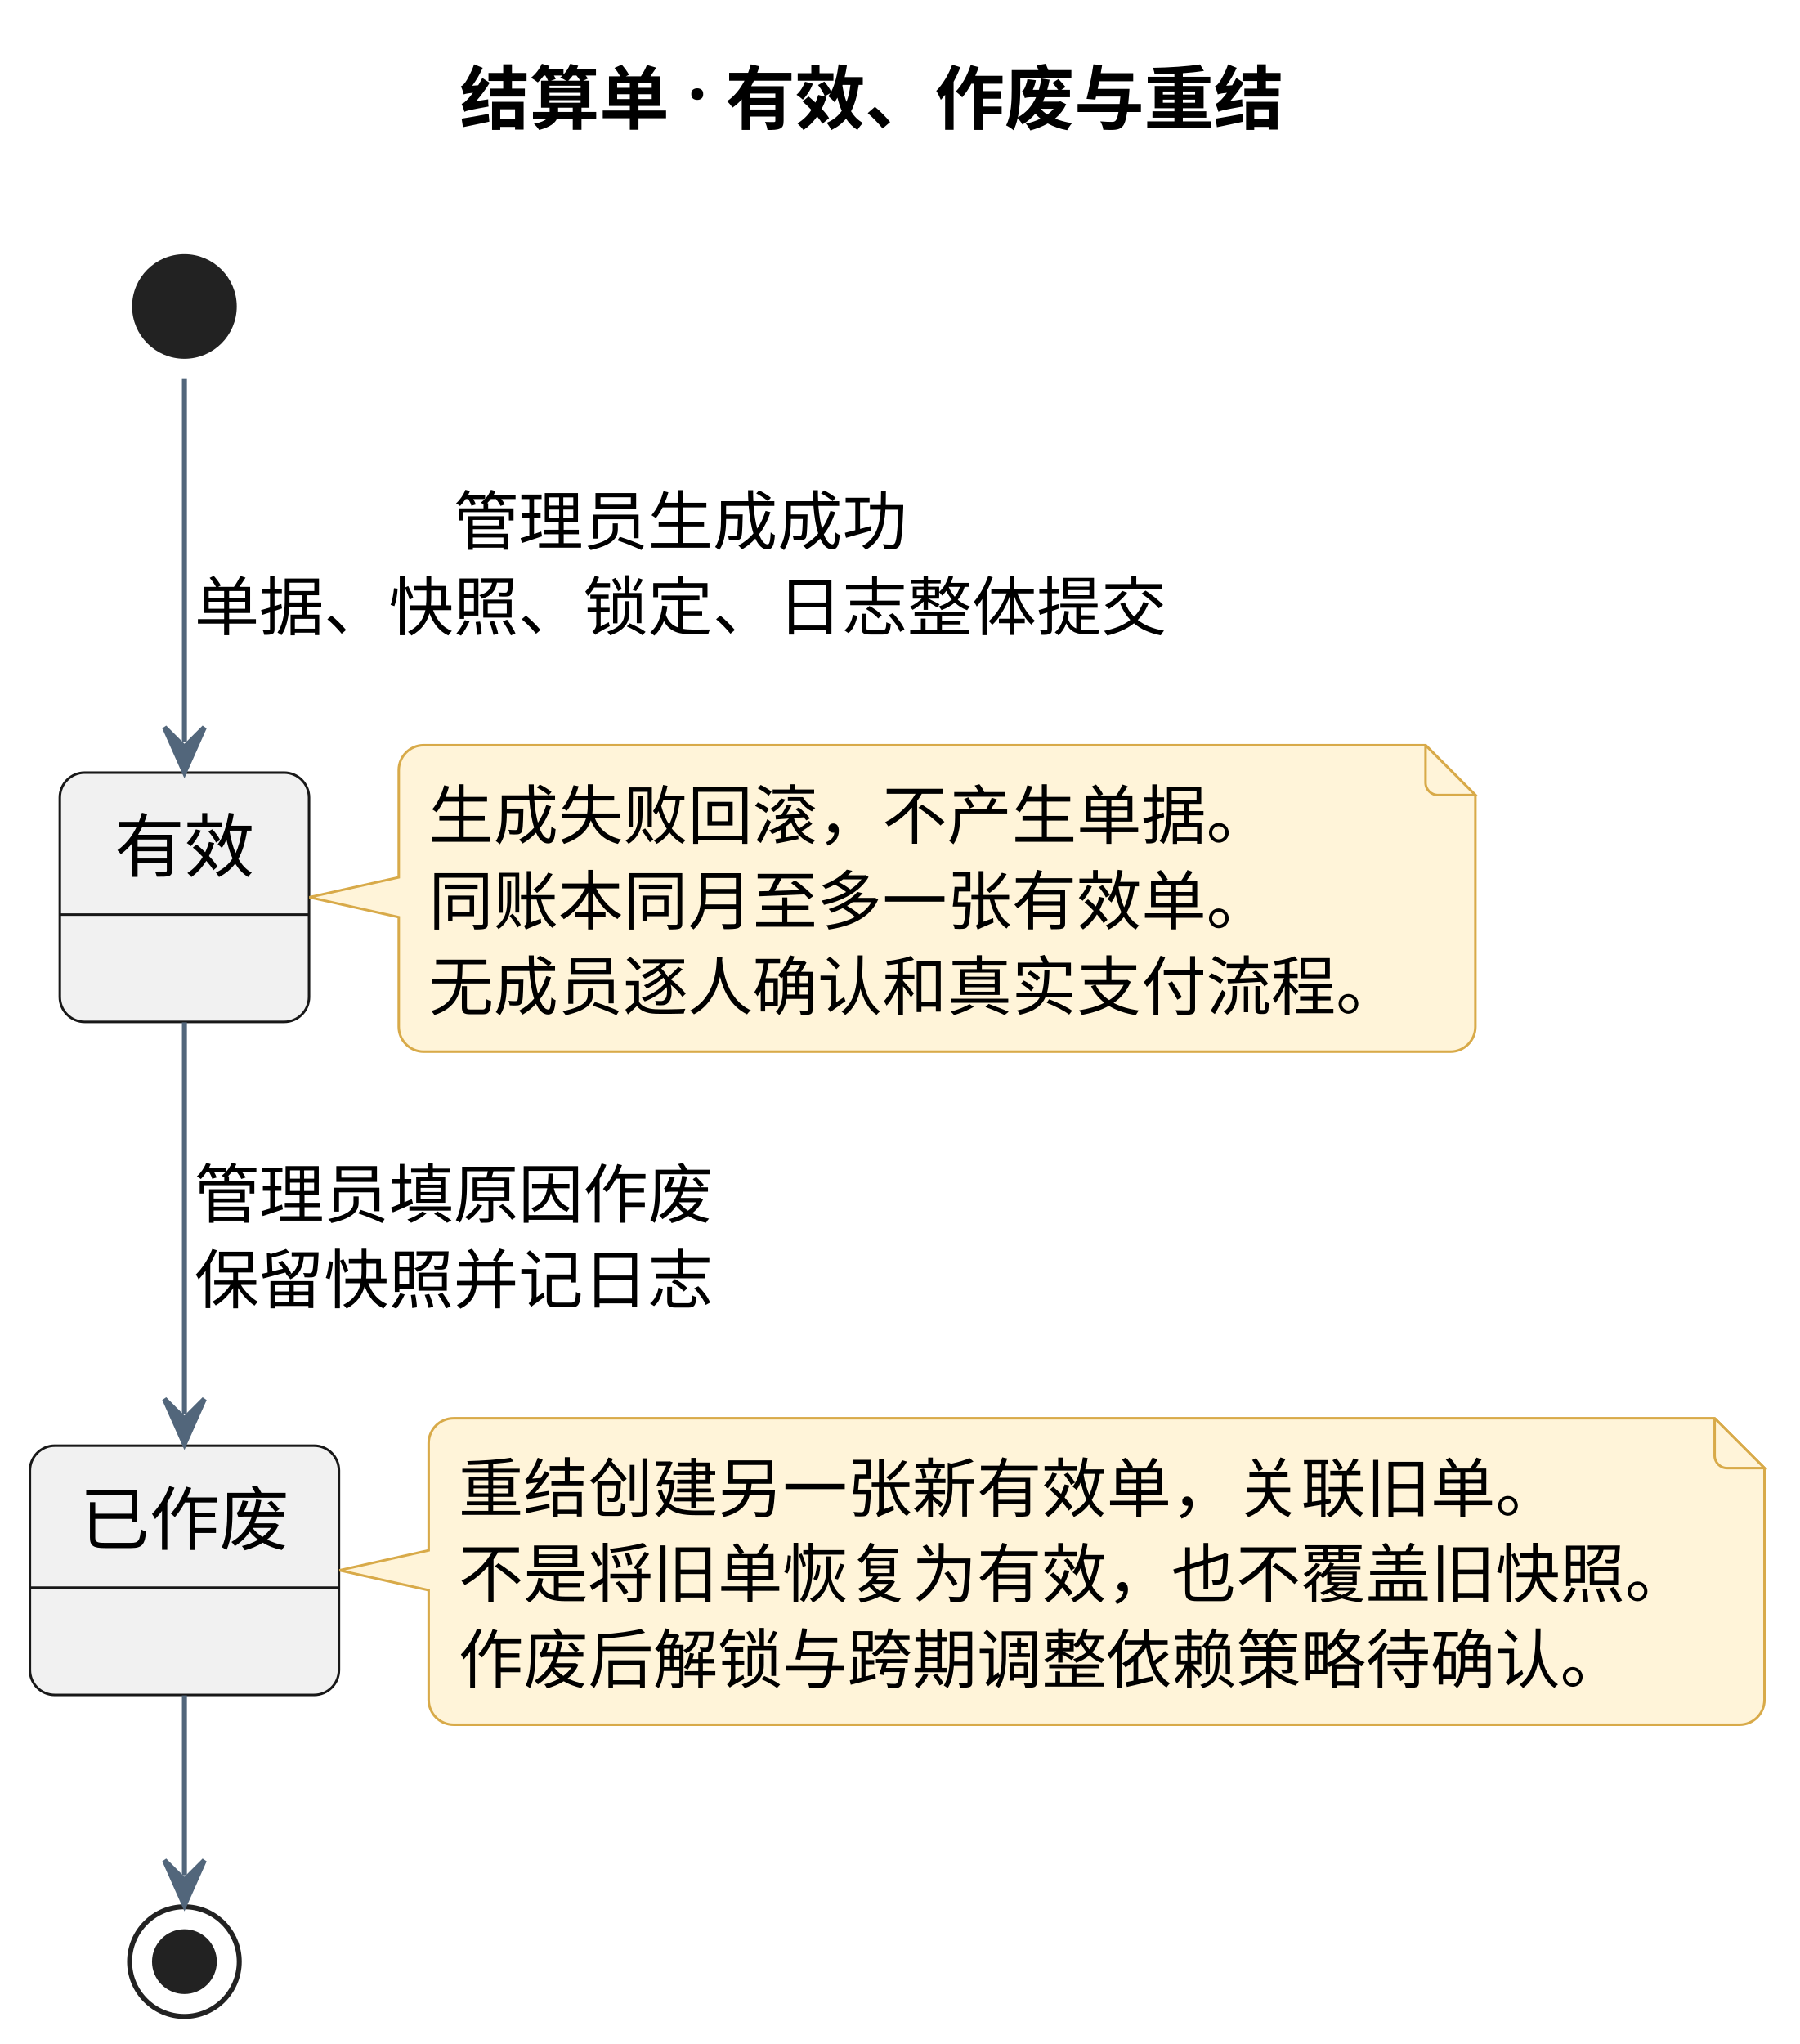
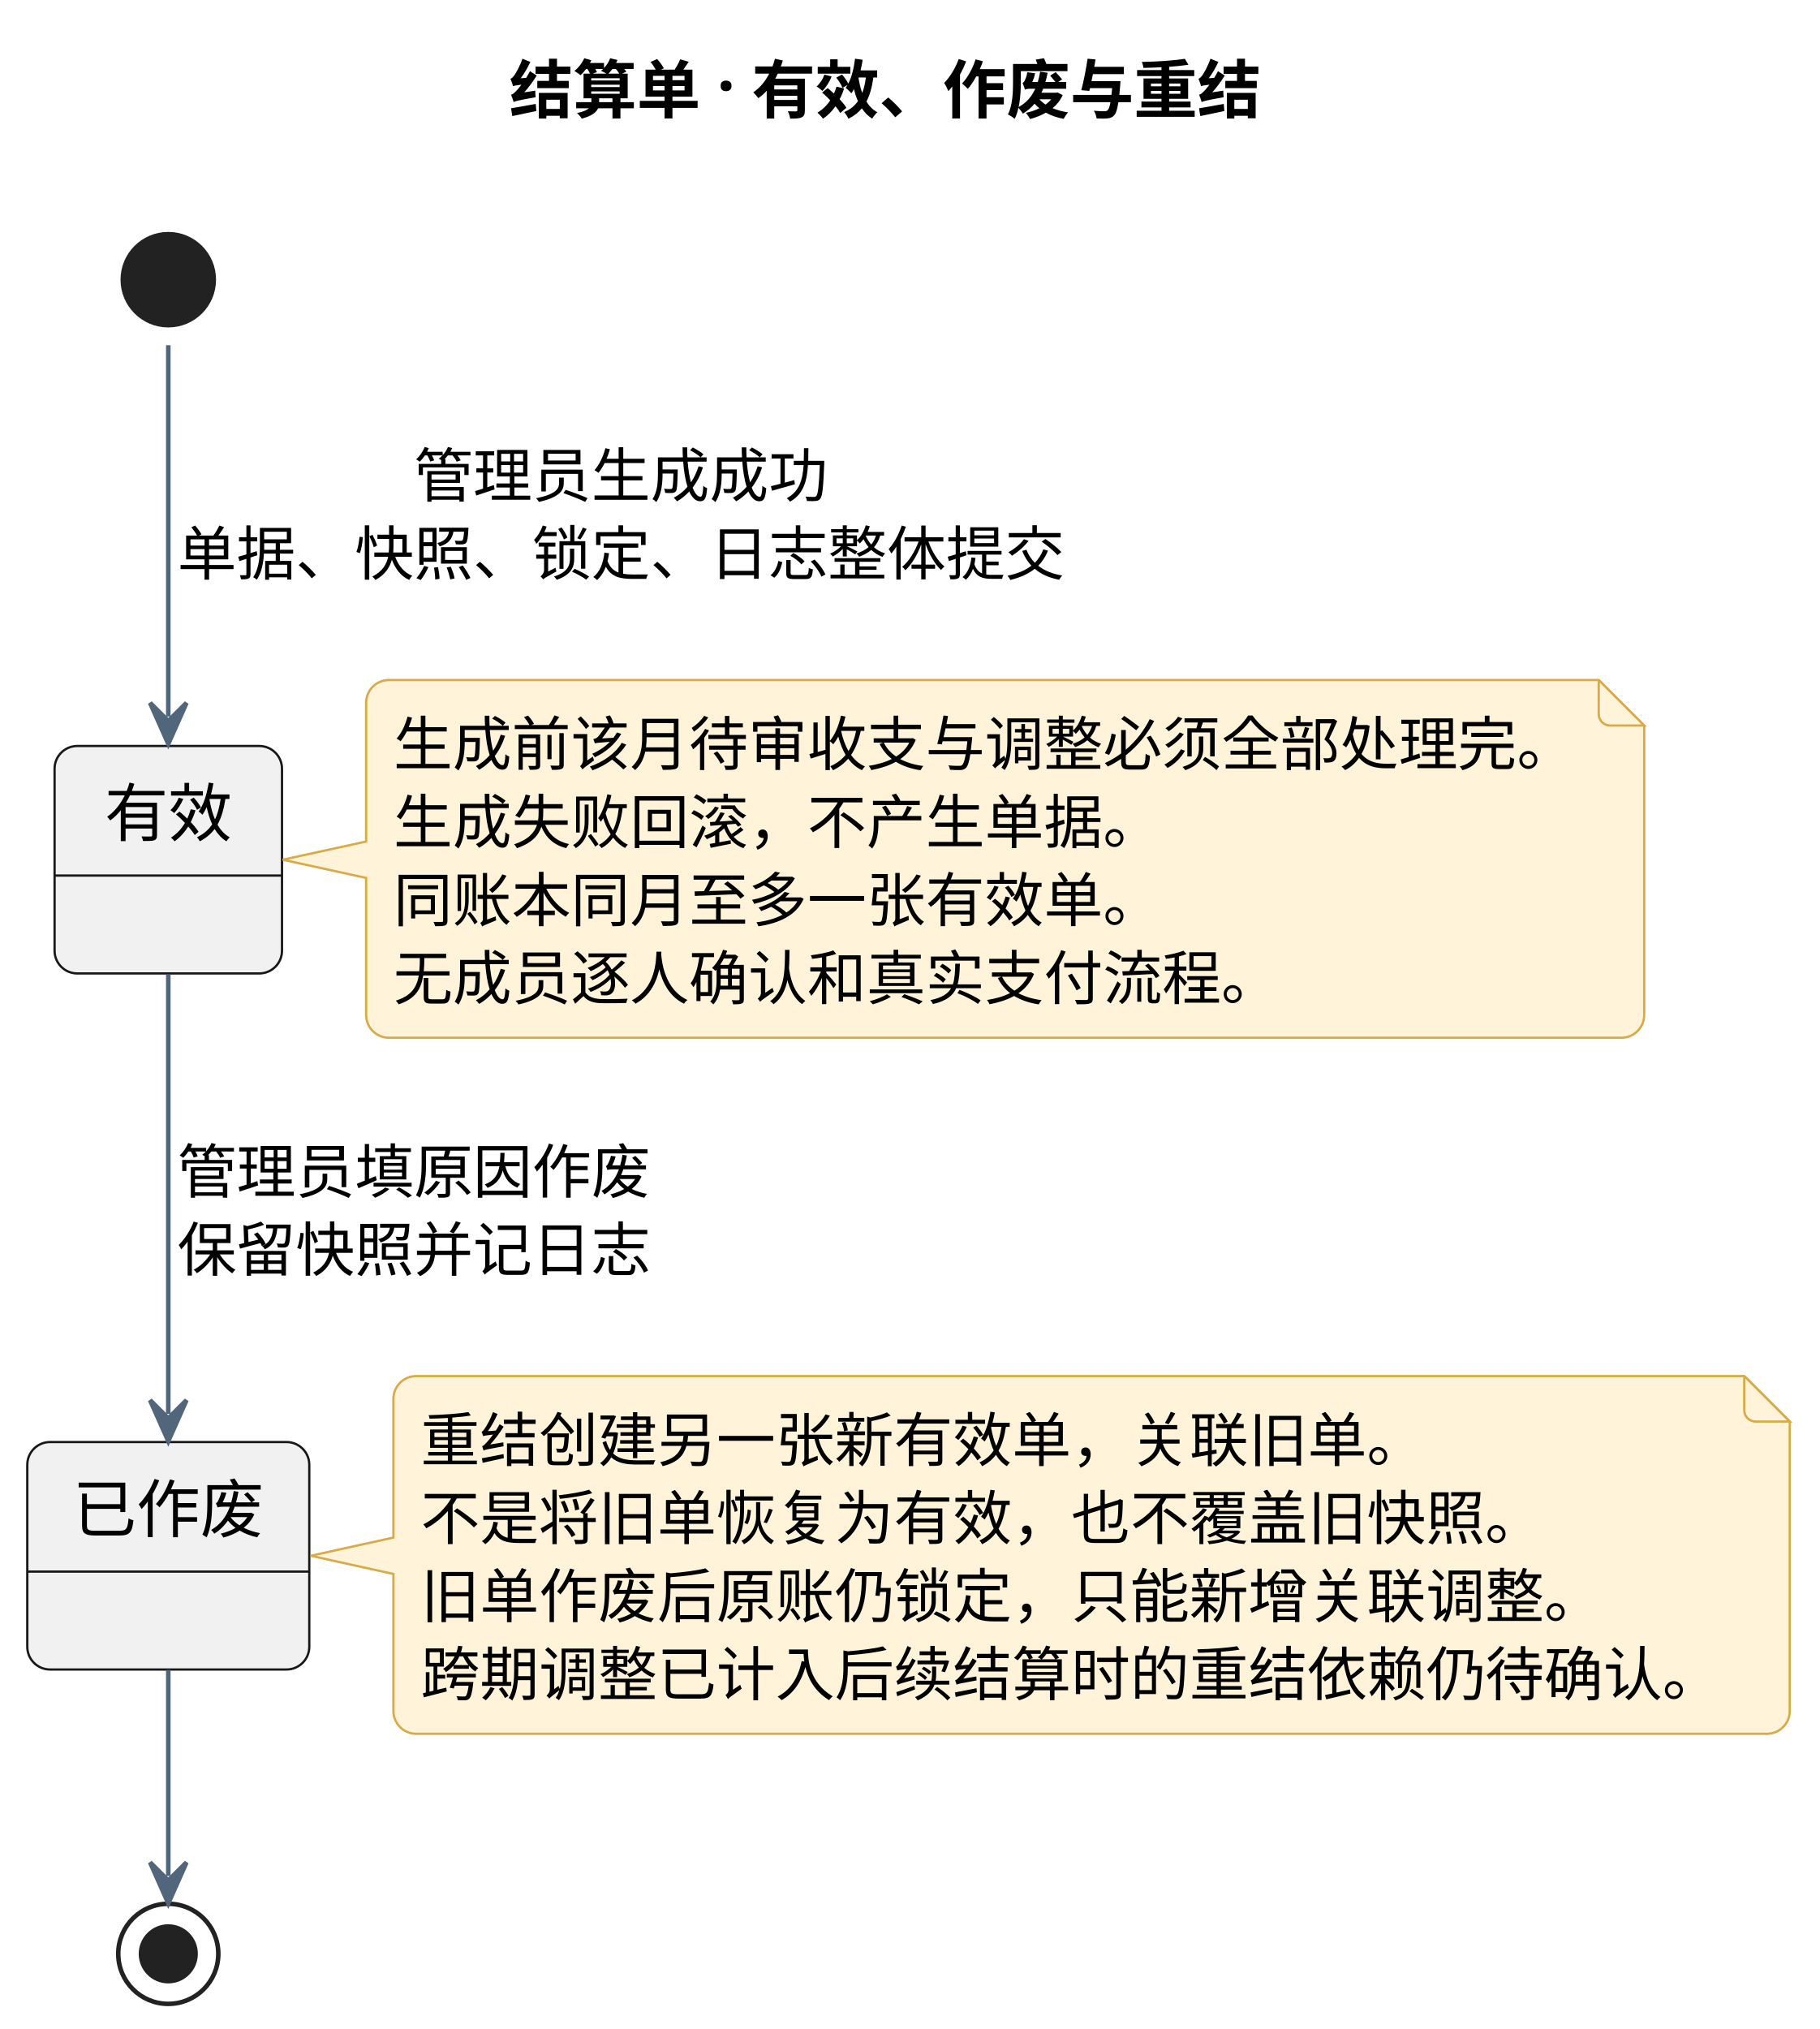
- <svg xmlns="http://www.w3.org/2000/svg" contentStyleType="text/css" height="410px" preserveAspectRatio="none" style="width:361px;height:410px;background:#FFFFFF;" version="1.1" viewBox="0 0 361 410" width="361px" zoomAndPan="magnify">
+ <svg xmlns="http://www.w3.org/2000/svg" contentStyleType="text/css" height="446px" preserveAspectRatio="none" style="width:400px;height:446px;background:#FFFFFF;" version="1.1" viewBox="0 0 400 446" width="400px" zoomAndPan="magnify">
  <defs />
  <g>
-     <text fill="#000000" font-family="Microsoft YaHei" font-size="14" font-weight="bold" lengthAdjust="spacing" textLength="168.492" x="92.254" y="24.814">结算单 · 有效、作废与重结</text>
+     <text fill="#000000" font-family="Microsoft YaHei" font-size="14" font-weight="bold" lengthAdjust="spacing" textLength="168.492" x="112.004" y="24.814">结算单 · 有效、作废与重结</text>
    <g id="Active">
-       <rect fill="#F1F1F1" height="50" rx="5" ry="5" style="stroke:#181818;stroke-width:0.5;" width="50" x="12" y="154.977" />
-       <line style="stroke:#181818;stroke-width:0.5;" x1="12" x2="62" y1="183.455" y2="183.455" />
-       <text fill="#000000" font-family="Microsoft YaHei" font-size="14" lengthAdjust="spacing" textLength="28" x="23" y="174.791">有效</text>
+       <rect fill="#F1F1F1" height="50" rx="5" ry="5" style="stroke:#181818;stroke-width:0.5;" width="50" x="12" y="163.977" />
+       <line style="stroke:#181818;stroke-width:0.5;" x1="12" x2="62" y1="192.455" y2="192.455" />
+       <text fill="#000000" font-family="Microsoft YaHei" font-size="14" lengthAdjust="spacing" textLength="28" x="23" y="183.791">有效</text>
    </g>
    <g id="Void">
-       <rect fill="#F1F1F1" height="50" rx="5" ry="5" style="stroke:#181818;stroke-width:0.5;" width="62" x="6" y="289.978" />
-       <line style="stroke:#181818;stroke-width:0.5;" x1="6" x2="68" y1="318.455" y2="318.455" />
-       <text fill="#000000" font-family="Microsoft YaHei" font-size="14" lengthAdjust="spacing" textLength="42" x="16" y="309.791">已作废</text>
+       <rect fill="#F1F1F1" height="50" rx="5" ry="5" style="stroke:#181818;stroke-width:0.5;" width="62" x="6" y="316.978" />
+       <line style="stroke:#181818;stroke-width:0.5;" x1="6" x2="68" y1="345.455" y2="345.455" />
+       <text fill="#000000" font-family="Microsoft YaHei" font-size="14" lengthAdjust="spacing" textLength="42" x="16" y="336.791">已作废</text>
    </g>
    <ellipse cx="37" cy="61.477" fill="#222222" rx="10" ry="10" style="stroke:#222222;stroke-width:1;" />
-     <ellipse cx="37" cy="393.478" fill="none" rx="11" ry="11" style="stroke:#222222;stroke-width:1;" />
-     <ellipse cx="37" cy="393.478" fill="#222222" rx="6" ry="6" style="stroke:#222222;stroke-width:1;" />
+     <ellipse cx="37" cy="429.478" fill="none" rx="11" ry="11" style="stroke:#222222;stroke-width:1;" />
+     <ellipse cx="37" cy="429.478" fill="#222222" rx="6" ry="6" style="stroke:#222222;stroke-width:1;" />
    <g id="elem_GMN2">
-       <path d="M80,154.477 L80,175.977 L62.068,179.977 L80,183.977 L80,205.951 A5,5 0 0 0 85,210.951 L291,210.951 A5,5 0 0 0 296,205.951 L296,159.477 L286,149.477 L85,149.477 A5,5 0 0 0 80,154.477 " fill="#FFF4D9" style="stroke:#D8AA49;stroke-width:0.5;" />
-       <path d="M286,149.477 L286,156.977 A2.5,2.5 0 0 0 288.5,159.477 L296,159.477 L286,149.477 " fill="#FFF4D9" style="stroke:#D8AA49;stroke-width:0.5;" />
-       <text fill="#000000" font-family="Microsoft YaHei" font-size="13" lengthAdjust="spacing" textLength="169" x="86" y="168.233">生成失败回滚，不产生单据。</text>
-       <text fill="#000000" font-family="Microsoft YaHei" font-size="13" lengthAdjust="spacing" textLength="169" x="86" y="185.391">同账本同月至多一张有效单。</text>
-       <text fill="#000000" font-family="Microsoft YaHei" font-size="13" lengthAdjust="spacing" textLength="195" x="86" y="202.548">无成员逐人确认和真实支付流程。</text>
+       <path d="M80.5,154.477 L80.5,184.977 L62.156,188.977 L80.5,192.977 L80.5,223.108 A5,5 0 0 0 85.5,228.108 L356.5,228.108 A5,5 0 0 0 361.5,223.108 L361.5,159.477 L351.5,149.477 L85.5,149.477 A5,5 0 0 0 80.5,154.477 " fill="#FFF4D9" style="stroke:#D8AA49;stroke-width:0.5;" />
+       <path d="M351.5,149.477 L351.5,156.977 A2.5,2.5 0 0 0 354,159.477 L361.5,159.477 L351.5,149.477 " fill="#FFF4D9" style="stroke:#D8AA49;stroke-width:0.5;" />
+       <text fill="#000000" font-family="Microsoft YaHei" font-size="13" lengthAdjust="spacing" textLength="260" x="86.5" y="168.233">生成前该月待审收支与调整必须全部处理完。</text>
+       <text fill="#000000" font-family="Microsoft YaHei" font-size="13" lengthAdjust="spacing" textLength="169" x="86.5" y="185.391">生成失败回滚，不产生单据。</text>
+       <text fill="#000000" font-family="Microsoft YaHei" font-size="13" lengthAdjust="spacing" textLength="169" x="86.5" y="202.548">同账本同月至多一张有效单。</text>
+       <text fill="#000000" font-family="Microsoft YaHei" font-size="13" lengthAdjust="spacing" textLength="195" x="86.5" y="219.706">无成员逐人确认和真实支付流程。</text>
    </g>
    <g id="elem_GMN5">
-       <path d="M86,289.478 L86,310.978 L68.096,314.978 L86,318.978 L86,340.951 A5,5 0 0 0 91,345.951 L349,345.951 A5,5 0 0 0 354,340.951 L354,294.478 L344,284.478 L91,284.478 A5,5 0 0 0 86,289.478 " fill="#FFF4D9" style="stroke:#D8AA49;stroke-width:0.5;" />
-       <path d="M344,284.478 L344,291.978 A2.5,2.5 0 0 0 346.5,294.478 L354,294.478 L344,284.478 " fill="#FFF4D9" style="stroke:#D8AA49;stroke-width:0.5;" />
-       <text fill="#000000" font-family="Microsoft YaHei" font-size="13" lengthAdjust="spacing" textLength="221" x="92" y="303.233">重结创建另一张新有效单，关联旧单。</text>
-       <text fill="#000000" font-family="Microsoft YaHei" font-size="13" lengthAdjust="spacing" textLength="247" x="92" y="320.391">不是将旧单恢复为有效，也不覆盖旧快照。</text>
-       <text fill="#000000" font-family="Microsoft YaHei" font-size="13" lengthAdjust="spacing" textLength="234" x="92" y="337.548">作废后解锁与跨期调整依赖策略待确认。</text>
+       <path d="M86.5,307.478 L86.5,337.978 L68.322,341.978 L86.5,345.978 L86.5,376.108 A5,5 0 0 0 91.5,381.108 L388.5,381.108 A5,5 0 0 0 393.5,376.108 L393.5,312.478 L383.5,302.478 L91.5,302.478 A5,5 0 0 0 86.5,307.478 " fill="#FFF4D9" style="stroke:#D8AA49;stroke-width:0.5;" />
+       <path d="M383.5,302.478 L383.5,309.978 A2.5,2.5 0 0 0 386,312.478 L393.5,312.478 L383.5,302.478 " fill="#FFF4D9" style="stroke:#D8AA49;stroke-width:0.5;" />
+       <text fill="#000000" font-family="Microsoft YaHei" font-size="13" lengthAdjust="spacing" textLength="221" x="92.5" y="321.233">重结创建另一张新有效单，关联旧单。</text>
+       <text fill="#000000" font-family="Microsoft YaHei" font-size="13" lengthAdjust="spacing" textLength="247" x="92.5" y="338.391">不是将旧单恢复为有效，也不覆盖旧快照。</text>
+       <text fill="#000000" font-family="Microsoft YaHei" font-size="13" lengthAdjust="spacing" textLength="260" x="92.5" y="355.548">旧单作废后原账仍锁定，只能新增关联调整。</text>
+       <text fill="#000000" font-family="Microsoft YaHei" font-size="13" lengthAdjust="spacing" textLength="286" x="92.5" y="372.706">跨期调整已计入后续结算时的重结依赖仍待确认。</text>
    </g>
-     <polygon fill="#52667B" points="37,154.896,41,145.896,37,149.896,33,145.896,37,154.896" style="stroke:#52667B;stroke-width:1;" />
-     <path d="M37,75.875 C37,94.202 37,124.621 37,148.896 " fill="none" style="stroke:#52667B;stroke-width:1;" />
+     <polygon fill="#52667B" points="37,163.504,41,154.504,37,158.504,33,154.504,37,163.504" style="stroke:#52667B;stroke-width:1;" />
+     <path d="M37,75.875 C37,95.7 37,130.95 37,157.504 " fill="none" style="stroke:#52667B;stroke-width:1;" />
    <text fill="#000000" font-family="Microsoft YaHei" font-size="13" lengthAdjust="spacing" textLength="91" x="91" y="109.233">管理员生成成功</text>
    <text fill="#000000" font-family="Microsoft YaHei" font-size="13" lengthAdjust="spacing" textLength="195" x="39" y="126.391">单据、快照、锁定、日志整体提交</text>
-     <polygon fill="#52667B" points="37,289.622,41,280.622,37,284.622,33,280.622,37,289.622" style="stroke:#52667B;stroke-width:1;" />
-     <path d="M37,205.063 C37,229.017 37,259.573 37,283.622 " fill="none" style="stroke:#52667B;stroke-width:1;" />
-     <text fill="#000000" font-family="Microsoft YaHei" font-size="13" lengthAdjust="spacing" textLength="104" x="39" y="244.233">管理员填原因作废</text>
-     <text fill="#000000" font-family="Microsoft YaHei" font-size="13" lengthAdjust="spacing" textLength="104" x="39" y="261.391">保留快照并记日志</text>
-     <polygon fill="#52667B" points="37,382.164,41,373.164,37,377.164,33,373.164,37,382.164" style="stroke:#52667B;stroke-width:1;" />
-     <path d="M37,340.074 C37,354.115 37,365.167 37,376.164 " fill="none" style="stroke:#52667B;stroke-width:1;" />
+     <polygon fill="#52667B" points="37,316.777,41,307.777,37,311.777,33,307.777,37,316.777" style="stroke:#52667B;stroke-width:1;" />
+     <path d="M37,214.238 C37,242.417 37,282.625 37,310.777 " fill="none" style="stroke:#52667B;stroke-width:1;" />
+     <text fill="#000000" font-family="Microsoft YaHei" font-size="13" lengthAdjust="spacing" textLength="104" x="39" y="262.233">管理员填原因作废</text>
+     <text fill="#000000" font-family="Microsoft YaHei" font-size="13" lengthAdjust="spacing" textLength="104" x="39" y="279.391">保留快照并记日志</text>
+     <polygon fill="#52667B" points="37,418.379,41,409.379,37,413.379,33,409.379,37,418.379" style="stroke:#52667B;stroke-width:1;" />
+     <path d="M37,367.073 C37,383.869 37,399.496 37,412.379 " fill="none" style="stroke:#52667B;stroke-width:1;" />
  </g>
</svg>
